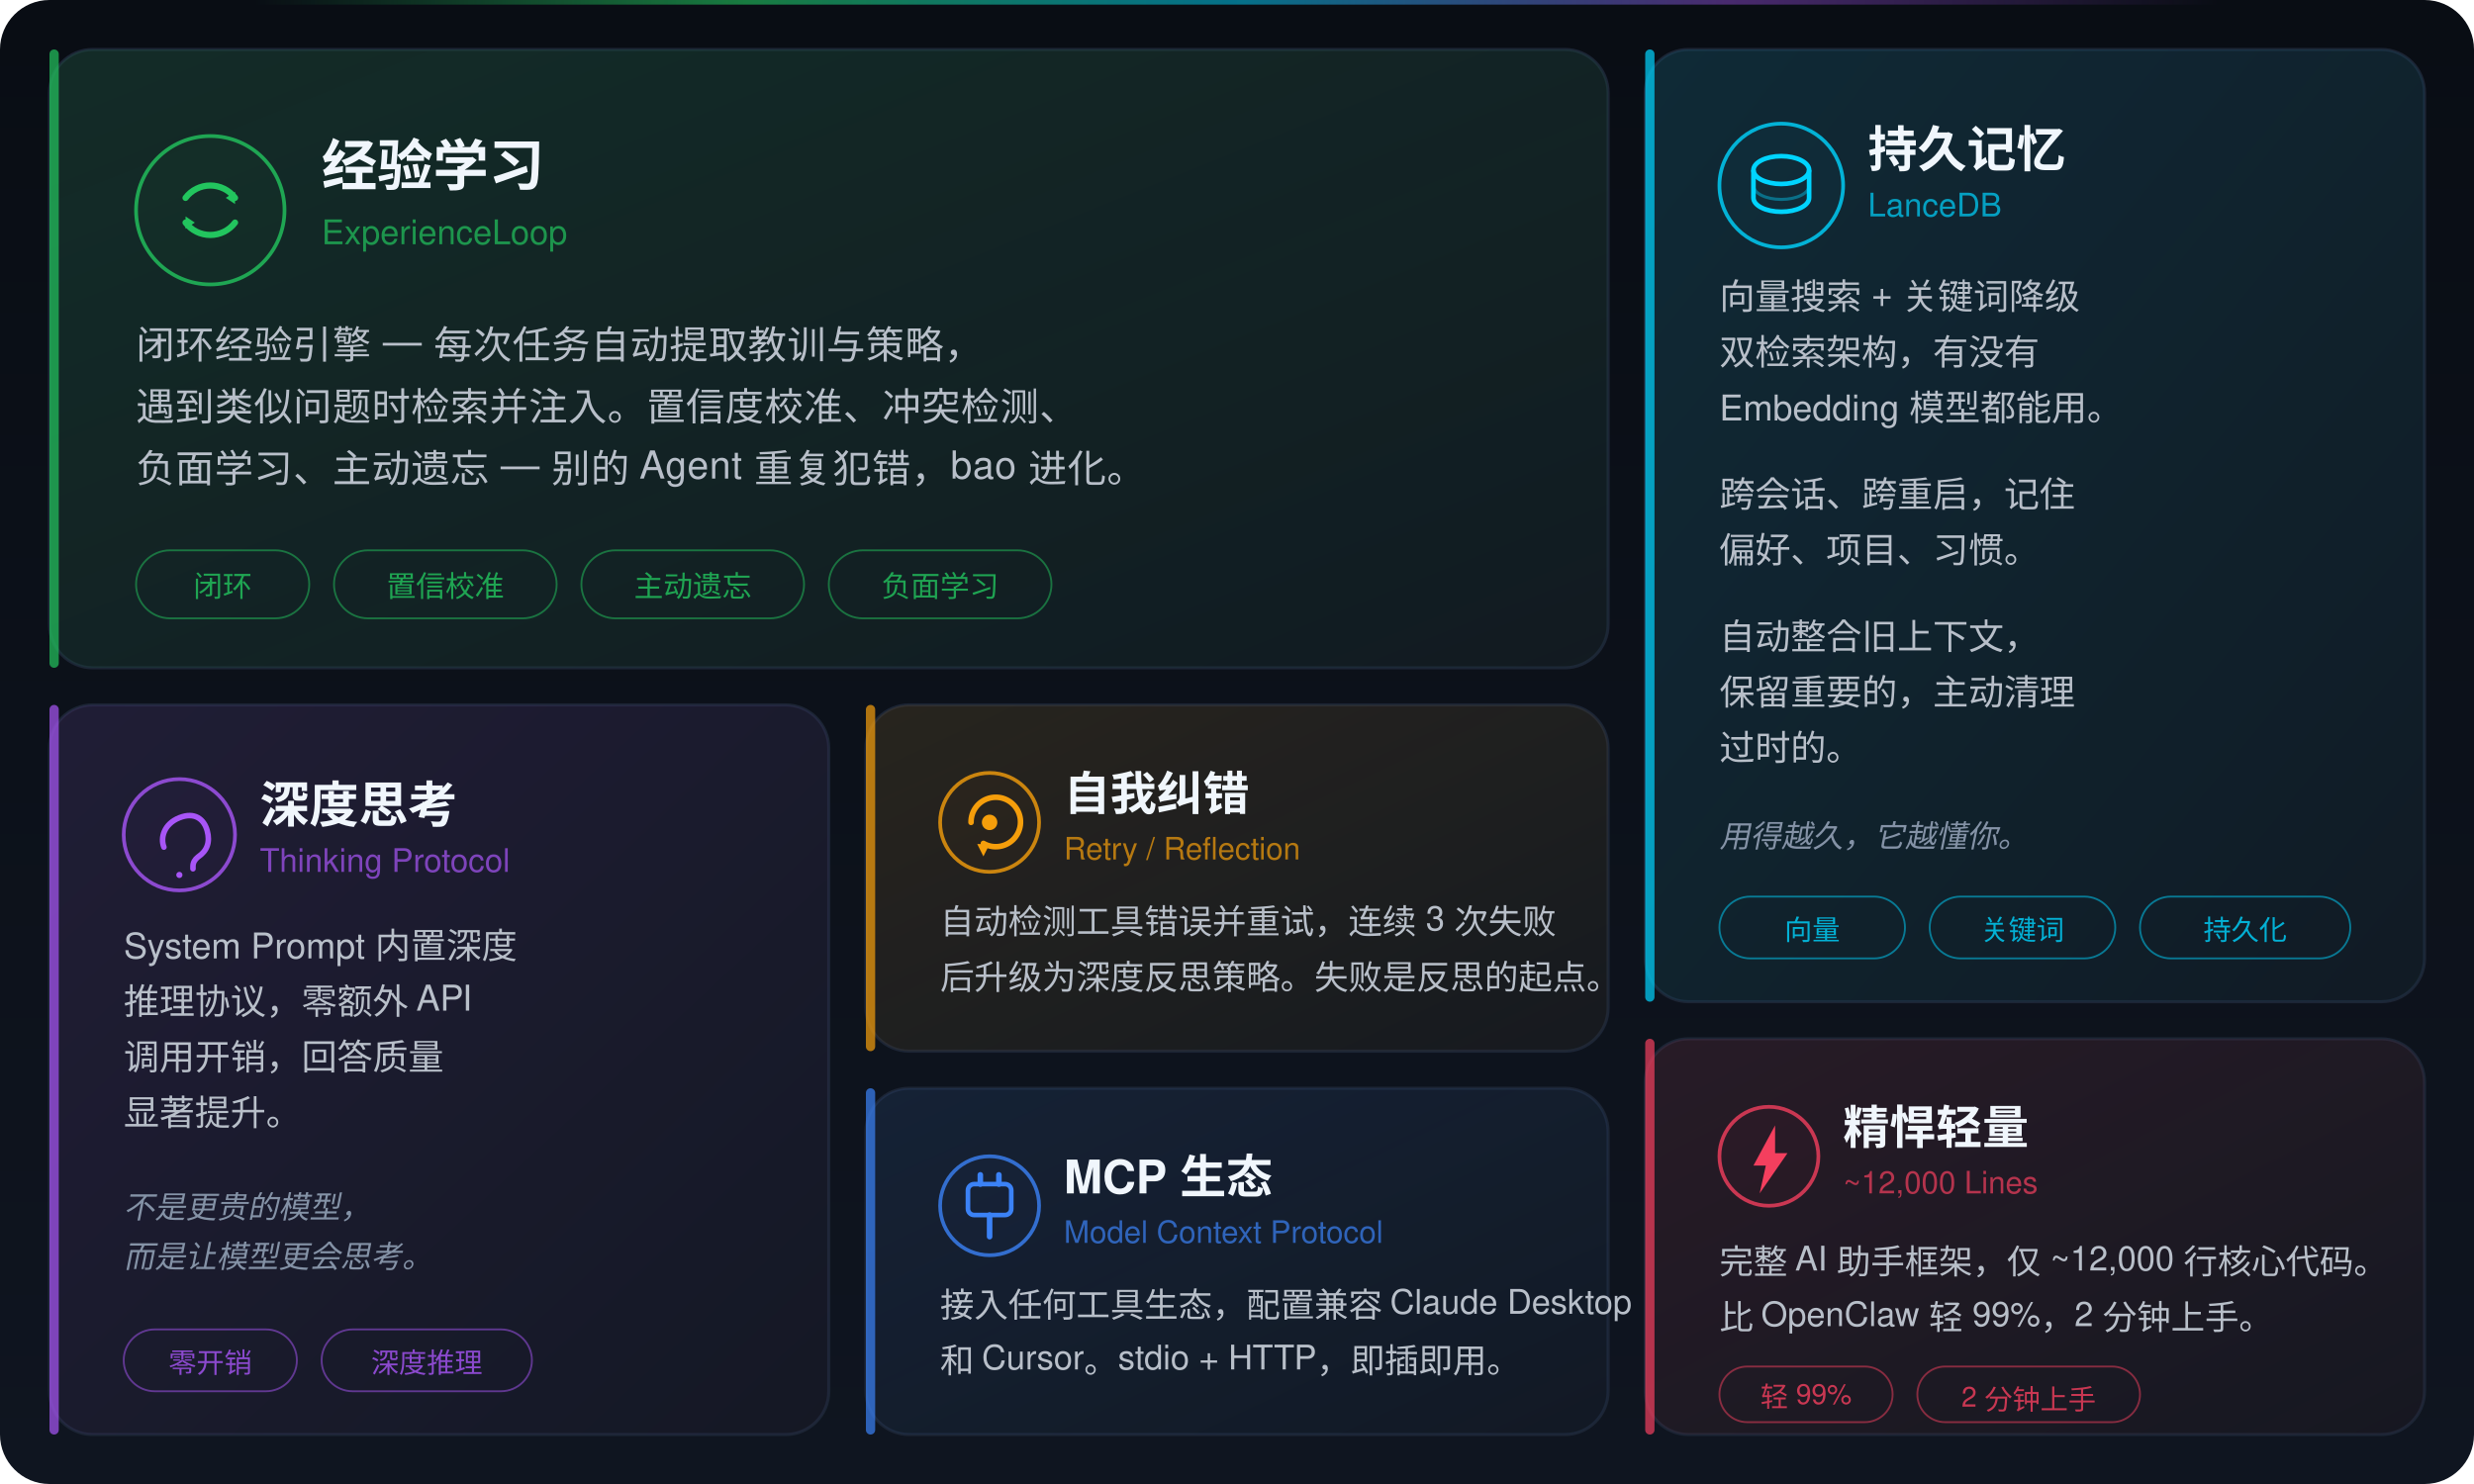
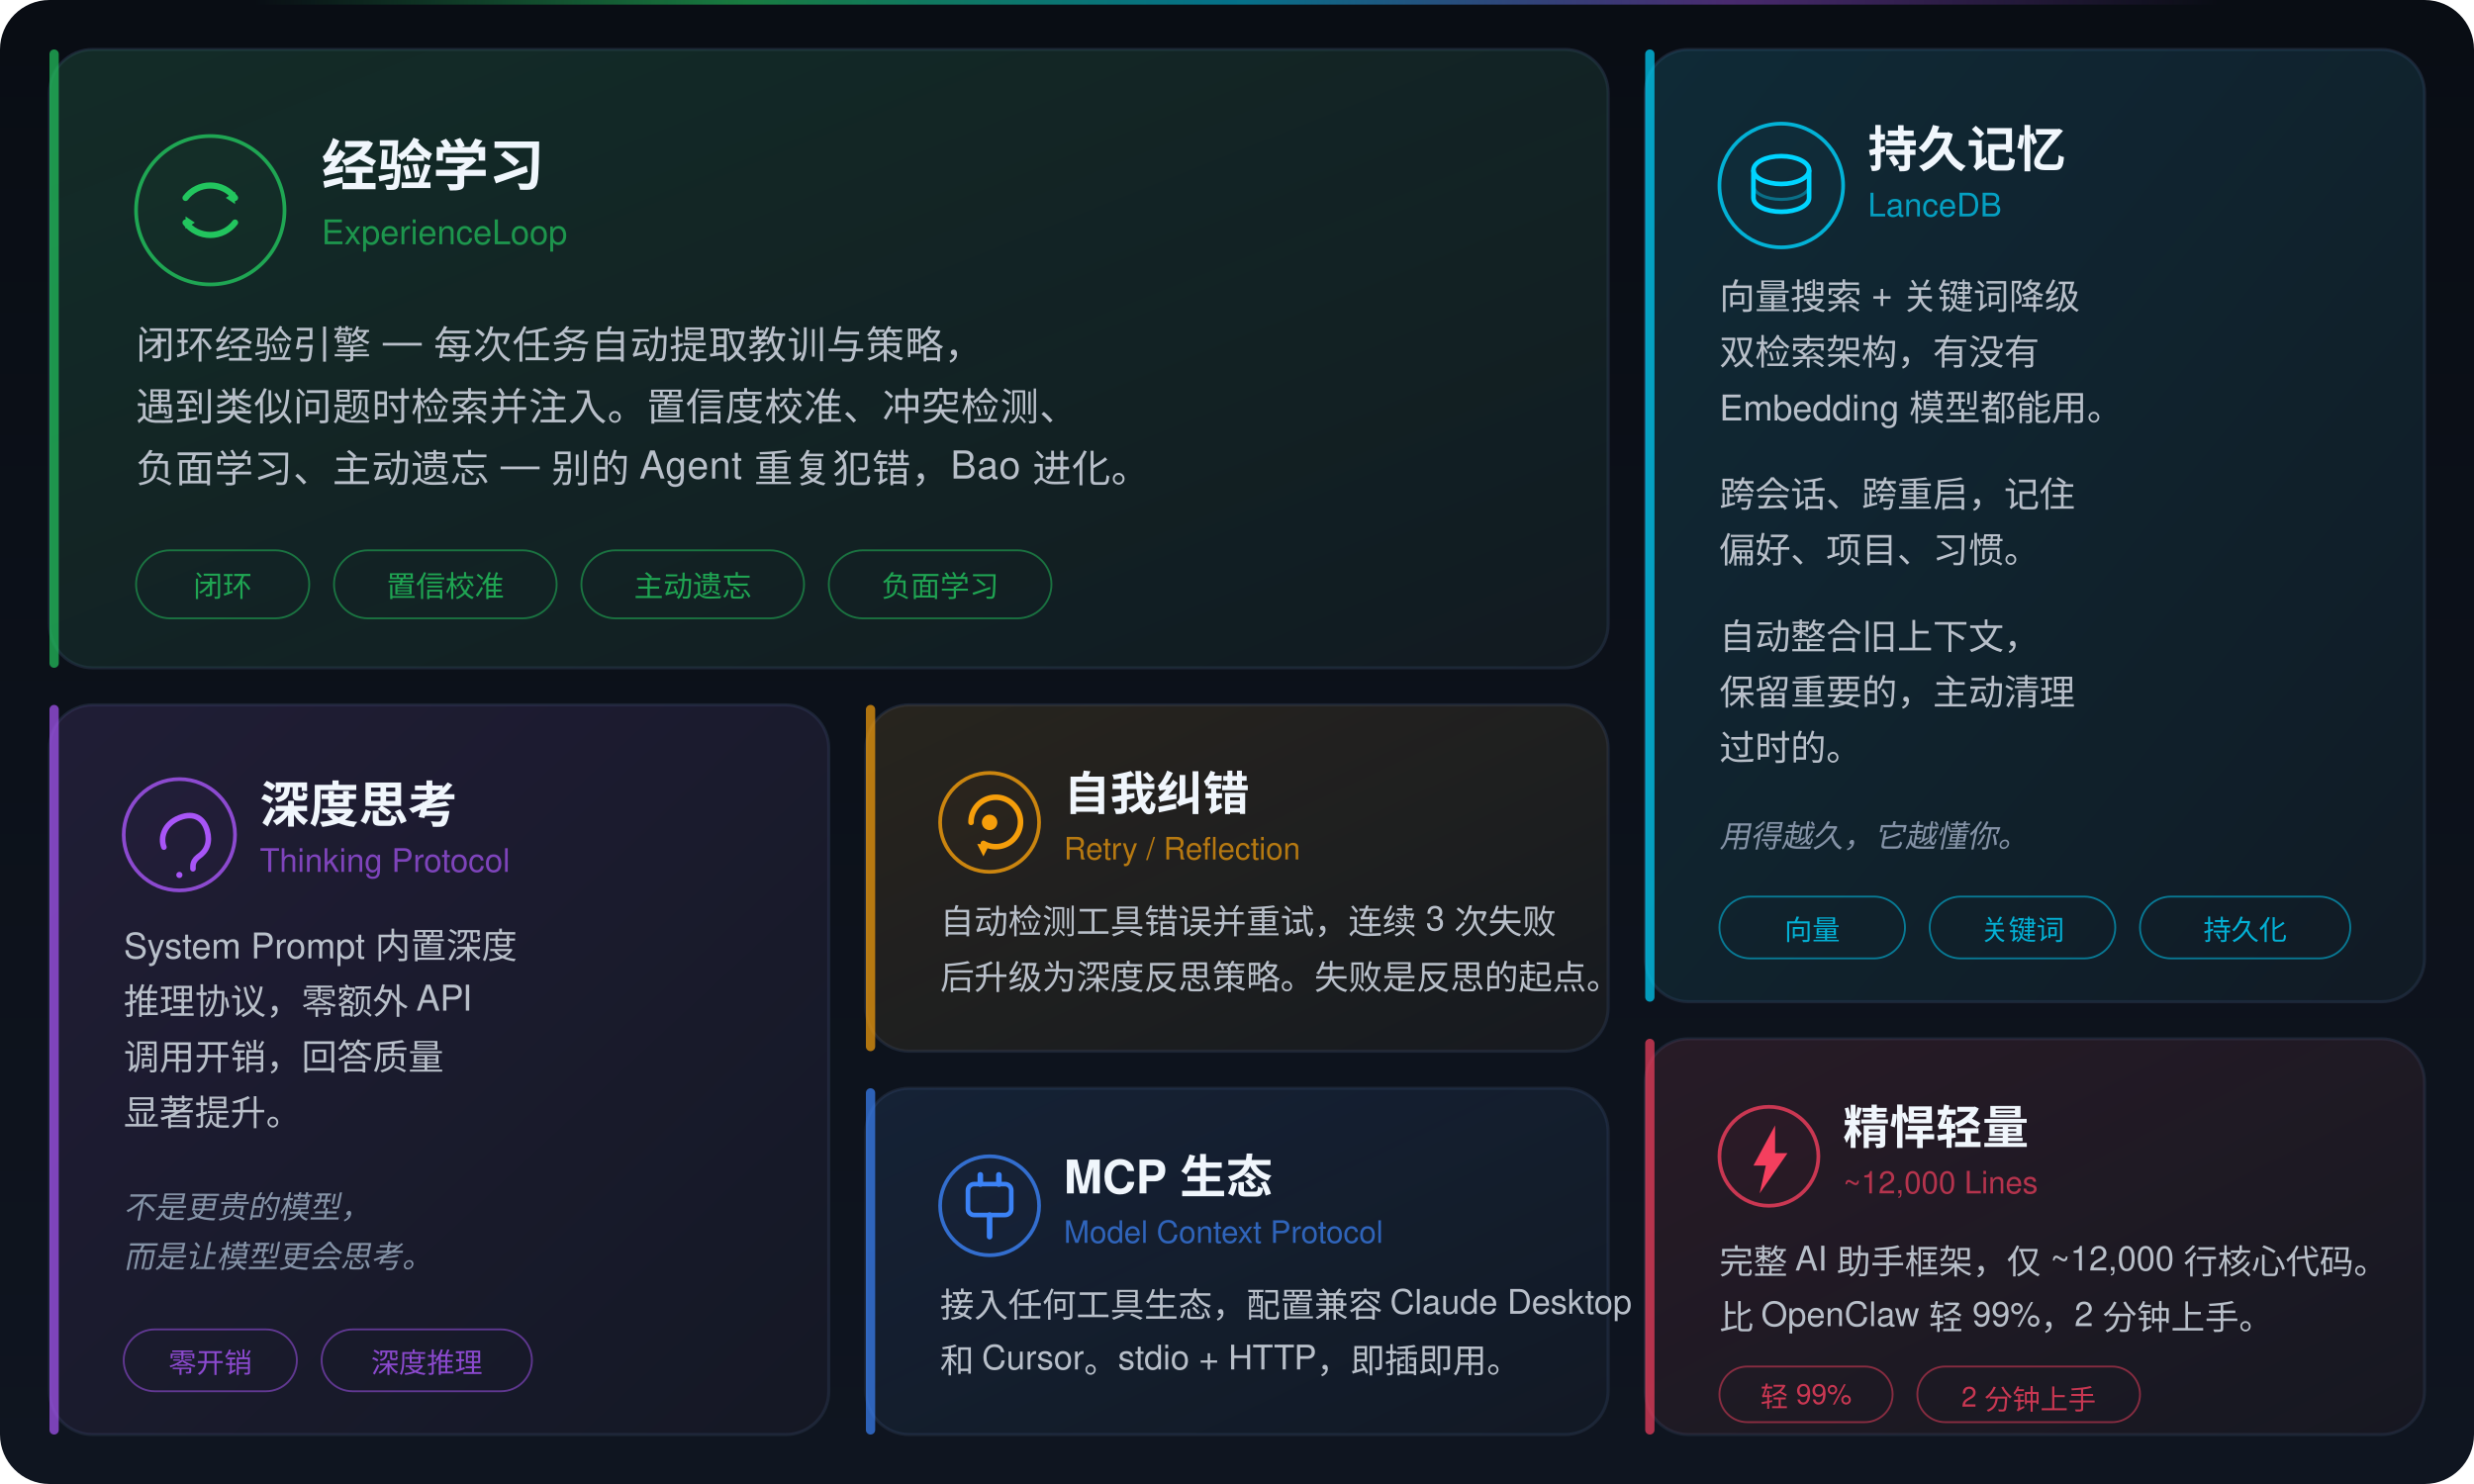
<svg xmlns="http://www.w3.org/2000/svg" viewBox="0 0 800 480">
  <defs>
    <style>
      .t{font-family:-apple-system,BlinkMacSystemFont,"Segoe UI","Noto Sans SC",Helvetica,Arial,sans-serif}
      @keyframes shimmer{0%{opacity:.4}50%{opacity:.8}100%{opacity:.4}}
      .acc{animation:shimmer 4s ease-in-out infinite}
    </style>
    <linearGradient id="bg" x1="0" y1="0" x2="0" y2="1">
      <stop offset="0%" stop-color="#090d14" />
      <stop offset="100%" stop-color="#0f1520" />
    </linearGradient>
    <linearGradient id="g1" x1="0" y1="0" x2="1" y2="1">
      <stop offset="0%" stop-color="#22c55e" stop-opacity=".12" />
      <stop offset="100%" stop-color="#22c55e" stop-opacity=".02" />
    </linearGradient>
    <linearGradient id="g2" x1="0" y1="0" x2="1" y2="1">
      <stop offset="0%" stop-color="#00d4ff" stop-opacity=".10" />
      <stop offset="100%" stop-color="#00d4ff" stop-opacity=".02" />
    </linearGradient>
    <linearGradient id="g3" x1="0" y1="0" x2="1" y2="1">
      <stop offset="0%" stop-color="#a855f7" stop-opacity=".10" />
      <stop offset="100%" stop-color="#a855f7" stop-opacity=".02" />
    </linearGradient>
    <linearGradient id="g4" x1="0" y1="0" x2="1" y2="1">
      <stop offset="0%" stop-color="#f59e0b" stop-opacity=".10" />
      <stop offset="100%" stop-color="#f59e0b" stop-opacity=".02" />
    </linearGradient>
    <linearGradient id="g5" x1="0" y1="0" x2="1" y2="1">
      <stop offset="0%" stop-color="#3b82f6" stop-opacity=".10" />
      <stop offset="100%" stop-color="#3b82f6" stop-opacity=".02" />
    </linearGradient>
    <linearGradient id="g6" x1="0" y1="0" x2="1" y2="1">
      <stop offset="0%" stop-color="#f43f5e" stop-opacity=".10" />
      <stop offset="100%" stop-color="#f43f5e" stop-opacity=".02" />
    </linearGradient>
    <linearGradient id="topAccent" x1="0" y1="0" x2="1" y2="0">
      <stop offset="0%" stop-color="#22c55e" stop-opacity="0" />
      <stop offset="25%" stop-color="#22c55e" stop-opacity=".6" />
      <stop offset="50%" stop-color="#00d4ff" stop-opacity=".5" />
      <stop offset="75%" stop-color="#a855f7" stop-opacity=".4" />
      <stop offset="100%" stop-color="#a855f7" stop-opacity="0" />
    </linearGradient>
  </defs>
  <rect width="800" height="480" fill="url(#bg)" rx="16" />
  <rect x="80" y="0" width="640" height="1.5" fill="url(#topAccent)" rx="1" class="acc" />
  <g transform="translate(16,16)" class="b1">
    <rect width="504" height="200" rx="14" fill="#111720" stroke="#1c2535" stroke-width="1" />
    <rect width="504" height="200" rx="14" fill="url(#g1)" />
    <rect x="0" y="0" width="3" height="200" rx="1.5" fill="#22c55e" opacity=".7" />
    <g transform="translate(28,28)">
      <circle cx="24" cy="24" r="24" fill="#22c55e08" stroke="#22c55e" stroke-width="1.2" opacity=".8" />
      <path d="M16 20a10 10 0 0 1 16 0" stroke="#22c55e" stroke-width="2" fill="none" stroke-linecap="round" />
      <path d="M32 28a10 10 0 0 1-16 0" stroke="#22c55e" stroke-width="2" fill="none" stroke-linecap="round" />
      <polygon points="32,18 32,22 29,20" fill="#22c55e" />
      <polygon points="16,30 16,26 19,28" fill="#22c55e" />
    </g>
    <text x="88" y="44" class="t" fill="#f0f6fc" font-size="18" font-weight="700">经验学习</text>
    <text x="88" y="63" class="t" fill="#22c55e" font-size="11" opacity=".7">ExperienceLoop</text>
    <text x="28" y="100" class="t" fill="#b8bfc9" font-size="12.5" letter-spacing=".2">闭环经验引擎 — 每次任务自动提取教训与策略，</text>
    <text x="28" y="120" class="t" fill="#b8bfc9" font-size="12.5" letter-spacing=".2">遇到类似问题时检索并注入。置信度校准、冲突检测、</text>
-     <text x="28" y="140" class="t" fill="#b8bfc9" font-size="12.5" letter-spacing=".2">负面学习、主动遗忘 — 别的 Agent 重复犯错，bao 进化。</text>
+     <text x="28" y="140" class="t" fill="#b8bfc9" font-size="12.5" letter-spacing=".2">负面学习、主动遗忘 — 别的 Agent 重复犯错，Bao 进化。</text>
    <rect x="28" y="162" width="56" height="22" rx="11" fill="none" stroke="#22c55e" stroke-width=".6" opacity=".5" />
    <text x="56" y="177" class="t" text-anchor="middle" font-size="9.5" fill="#22c55e" font-weight="500" opacity=".8">闭环</text>
    <rect x="92" y="162" width="72" height="22" rx="11" fill="none" stroke="#22c55e" stroke-width=".6" opacity=".5" />
    <text x="128" y="177" class="t" text-anchor="middle" font-size="9.5" fill="#22c55e" font-weight="500" opacity=".8">置信校准</text>
    <rect x="172" y="162" width="72" height="22" rx="11" fill="none" stroke="#22c55e" stroke-width=".6" opacity=".5" />
    <text x="208" y="177" class="t" text-anchor="middle" font-size="9.5" fill="#22c55e" font-weight="500" opacity=".8">主动遗忘</text>
    <rect x="252" y="162" width="72" height="22" rx="11" fill="none" stroke="#22c55e" stroke-width=".6" opacity=".5" />
    <text x="288" y="177" class="t" text-anchor="middle" font-size="9.5" fill="#22c55e" font-weight="500" opacity=".8">负面学习</text>
  </g>
  <g transform="translate(532,16)" class="b2">
    <rect width="252" height="308" rx="14" fill="#111720" stroke="#1c2535" stroke-width="1" />
    <rect width="252" height="308" rx="14" fill="url(#g2)" />
    <rect x="0" y="0" width="3" height="308" rx="1.5" fill="#00d4ff" opacity=".7" />
    <g transform="translate(24,24)">
      <circle cx="20" cy="20" r="20" fill="#00d4ff08" stroke="#00d4ff" stroke-width="1.2" opacity=".8" />
      <ellipse cx="20" cy="15" rx="9" ry="4.5" fill="none" stroke="#00d4ff" stroke-width="1.5" />
      <path d="M11 15v9c0 2.5 4 4.5 9 4.5s9-2 9-4.5v-9" fill="none" stroke="#00d4ff" stroke-width="1.5" />
      <path d="M11 20c0 2.5 4 4.5 9 4.5s9-2 9-4.5" fill="none" stroke="#00d4ff" stroke-width="1" opacity=".4" />
    </g>
    <text x="72" y="38" class="t" fill="#f0f6fc" font-size="16" font-weight="700">持久记忆</text>
    <text x="72" y="54" class="t" fill="#00d4ff" font-size="10.5" opacity=".7">LanceDB</text>
    <text x="24" y="84" class="t" fill="#b8bfc9" font-size="11.5">向量搜索 + 关键词降级</text>
    <text x="24" y="102" class="t" fill="#b8bfc9" font-size="11.5">双检索架构，有没有</text>
    <text x="24" y="120" class="t" fill="#b8bfc9" font-size="11.5">Embedding 模型都能用。</text>
    <text x="24" y="148" class="t" fill="#b8bfc9" font-size="11.5">跨会话、跨重启，记住</text>
    <text x="24" y="166" class="t" fill="#b8bfc9" font-size="11.5">偏好、项目、习惯。</text>
    <text x="24" y="194" class="t" fill="#b8bfc9" font-size="11.5">自动整合旧上下文，</text>
    <text x="24" y="212" class="t" fill="#b8bfc9" font-size="11.5">保留重要的，主动清理</text>
    <text x="24" y="230" class="t" fill="#b8bfc9" font-size="11.5">过时的。</text>
    <text x="24" y="258" class="t" fill="#8492a6" font-size="10" font-style="italic">用得越久，它越懂你。</text>
    <rect x="24" y="274" width="60" height="20" rx="10" fill="none" stroke="#00d4ff" stroke-width=".6" opacity=".5" />
    <text x="54" y="288" class="t" text-anchor="middle" font-size="9" fill="#00d4ff" font-weight="500" opacity=".8">向量</text>
    <rect x="92" y="274" width="60" height="20" rx="10" fill="none" stroke="#00d4ff" stroke-width=".6" opacity=".5" />
    <text x="122" y="288" class="t" text-anchor="middle" font-size="9" fill="#00d4ff" font-weight="500" opacity=".8">关键词</text>
    <rect x="160" y="274" width="68" height="20" rx="10" fill="none" stroke="#00d4ff" stroke-width=".6" opacity=".5" />
    <text x="194" y="288" class="t" text-anchor="middle" font-size="9" fill="#00d4ff" font-weight="500" opacity=".8">持久化</text>
  </g>
  <g transform="translate(16,228)" class="b3">
    <rect width="252" height="236" rx="14" fill="#111720" stroke="#1c2535" stroke-width="1" />
    <rect width="252" height="236" rx="14" fill="url(#g3)" />
    <rect x="0" y="0" width="3" height="236" rx="1.5" fill="#a855f7" opacity=".7" />
    <g transform="translate(24,24)">
      <circle cx="18" cy="18" r="18" fill="#a855f708" stroke="#a855f7" stroke-width="1.2" opacity=".8" />
      <path d="M13 22c-1.2-3 0-7.5 5-9.5s8 .5 9 4.2 0 6.5-3 8.5c-1 .8-1.6 1.8-1.6 3v.8" fill="none" stroke="#a855f7" stroke-width="1.8" stroke-linecap="round" />
      <circle cx="18" cy="31" r="1" fill="#a855f7" />
    </g>
    <text x="68" y="38" class="t" fill="#f0f6fc" font-size="16" font-weight="700">深度思考</text>
    <text x="68" y="54" class="t" fill="#a855f7" font-size="10.5" opacity=".7">Thinking Protocol</text>
    <text x="24" y="82" class="t" fill="#b8bfc9" font-size="11.5">System Prompt 内置深度</text>
    <text x="24" y="100" class="t" fill="#b8bfc9" font-size="11.5">推理协议，零额外 API</text>
    <text x="24" y="118" class="t" fill="#b8bfc9" font-size="11.5">调用开销，回答质量</text>
    <text x="24" y="136" class="t" fill="#b8bfc9" font-size="11.5">显著提升。</text>
    <text x="24" y="166" class="t" fill="#8492a6" font-size="10" font-style="italic">不是更贵的模型，</text>
    <text x="24" y="182" class="t" fill="#8492a6" font-size="10" font-style="italic">而是让模型更会思考。</text>
    <rect x="24" y="202" width="56" height="20" rx="10" fill="none" stroke="#a855f7" stroke-width=".6" opacity=".5" />
    <text x="52" y="216" class="t" text-anchor="middle" font-size="9" fill="#a855f7" font-weight="500" opacity=".8">零开销</text>
    <rect x="88" y="202" width="68" height="20" rx="10" fill="none" stroke="#a855f7" stroke-width=".6" opacity=".5" />
    <text x="122" y="216" class="t" text-anchor="middle" font-size="9" fill="#a855f7" font-weight="500" opacity=".8">深度推理</text>
  </g>
  <g transform="translate(280,228)" class="b4">
    <rect width="240" height="112" rx="14" fill="#111720" stroke="#1c2535" stroke-width="1" />
    <rect width="240" height="112" rx="14" fill="url(#g4)" />
    <rect x="0" y="0" width="3" height="112" rx="1.5" fill="#f59e0b" opacity=".7" />
    <g transform="translate(24,22)">
      <circle cx="16" cy="16" r="16" fill="#f59e0b08" stroke="#f59e0b" stroke-width="1.2" opacity=".8" />
      <path d="M10 16a8 8 0 1 1 4 6.8" fill="none" stroke="#f59e0b" stroke-width="1.8" stroke-linecap="round" />
      <polygon points="12,23 16,23 14,27" fill="#f59e0b" />
      <circle cx="16" cy="16" r="2.5" fill="#f59e0b" />
    </g>
    <text x="64" y="34" class="t" fill="#f0f6fc" font-size="15" font-weight="700">自我纠错</text>
    <text x="64" y="50" class="t" fill="#f59e0b" font-size="10" opacity=".7">Retry / Reflection</text>
    <text x="24" y="74" class="t" fill="#b8bfc9" font-size="11">自动检测工具错误并重试，连续 3 次失败</text>
    <text x="24" y="92" class="t" fill="#b8bfc9" font-size="11">后升级为深度反思策略。失败是反思的起点。</text>
  </g>
  <g transform="translate(280,352)" class="b5">
    <rect width="240" height="112" rx="14" fill="#111720" stroke="#1c2535" stroke-width="1" />
    <rect width="240" height="112" rx="14" fill="url(#g5)" />
    <rect x="0" y="0" width="3" height="112" rx="1.5" fill="#3b82f6" opacity=".7" />
    <g transform="translate(24,22)">
      <circle cx="16" cy="16" r="16" fill="#3b82f608" stroke="#3b82f6" stroke-width="1.2" opacity=".8" />
      <rect x="9" y="9" width="14" height="10" rx="2" fill="none" stroke="#3b82f6" stroke-width="1.5" />
      <line x1="13" y1="9" x2="13" y2="6" stroke="#3b82f6" stroke-width="1.8" stroke-linecap="round" />
      <line x1="19" y1="9" x2="19" y2="6" stroke="#3b82f6" stroke-width="1.8" stroke-linecap="round" />
      <line x1="16" y1="19" x2="16" y2="26" stroke="#3b82f6" stroke-width="1.8" stroke-linecap="round" />
    </g>
    <text x="64" y="34" class="t" fill="#f0f6fc" font-size="15" font-weight="700">MCP 生态</text>
    <text x="64" y="50" class="t" fill="#3b82f6" font-size="10" opacity=".7">Model Context Protocol</text>
    <text x="24" y="74" class="t" fill="#b8bfc9" font-size="11">接入任何工具生态，配置兼容 Claude Desktop</text>
    <text x="24" y="92" class="t" fill="#b8bfc9" font-size="11">和 Cursor。stdio + HTTP，即插即用。</text>
  </g>
  <g transform="translate(532,336)" class="b6">
    <rect width="252" height="128" rx="14" fill="#111720" stroke="#1c2535" stroke-width="1" />
    <rect width="252" height="128" rx="14" fill="url(#g6)" />
    <rect x="0" y="0" width="3" height="128" rx="1.5" fill="#f43f5e" opacity=".7" />
    <g transform="translate(24,22)">
      <circle cx="16" cy="16" r="16" fill="#f43f5e08" stroke="#f43f5e" stroke-width="1.2" opacity=".8" />
      <polygon points="18,6 11,19 15,19 13,28 22,15 18,15" fill="#f43f5e" />
    </g>
    <text x="64" y="34" class="t" fill="#f0f6fc" font-size="15" font-weight="700">精悍轻量</text>
    <text x="64" y="50" class="t" fill="#f43f5e" font-size="10" opacity=".7">~12,000 Lines</text>
    <text x="24" y="76" class="t" fill="#b8bfc9" font-size="11">完整 AI 助手框架，仅 ~12,000 行核心代码。</text>
    <text x="24" y="94" class="t" fill="#b8bfc9" font-size="11">比 OpenClaw 轻 99%，2 分钟上手。</text>
    <rect x="24" y="106" width="56" height="18" rx="9" fill="none" stroke="#f43f5e" stroke-width=".6" opacity=".5" />
    <text x="52" y="119" class="t" text-anchor="middle" font-size="9" fill="#f43f5e" font-weight="500" opacity=".8">轻 99%</text>
    <rect x="88" y="106" width="72" height="18" rx="9" fill="none" stroke="#f43f5e" stroke-width=".6" opacity=".5" />
    <text x="124" y="119" class="t" text-anchor="middle" font-size="9" fill="#f43f5e" font-weight="500" opacity=".8">2 分钟上手</text>
  </g>
</svg>
